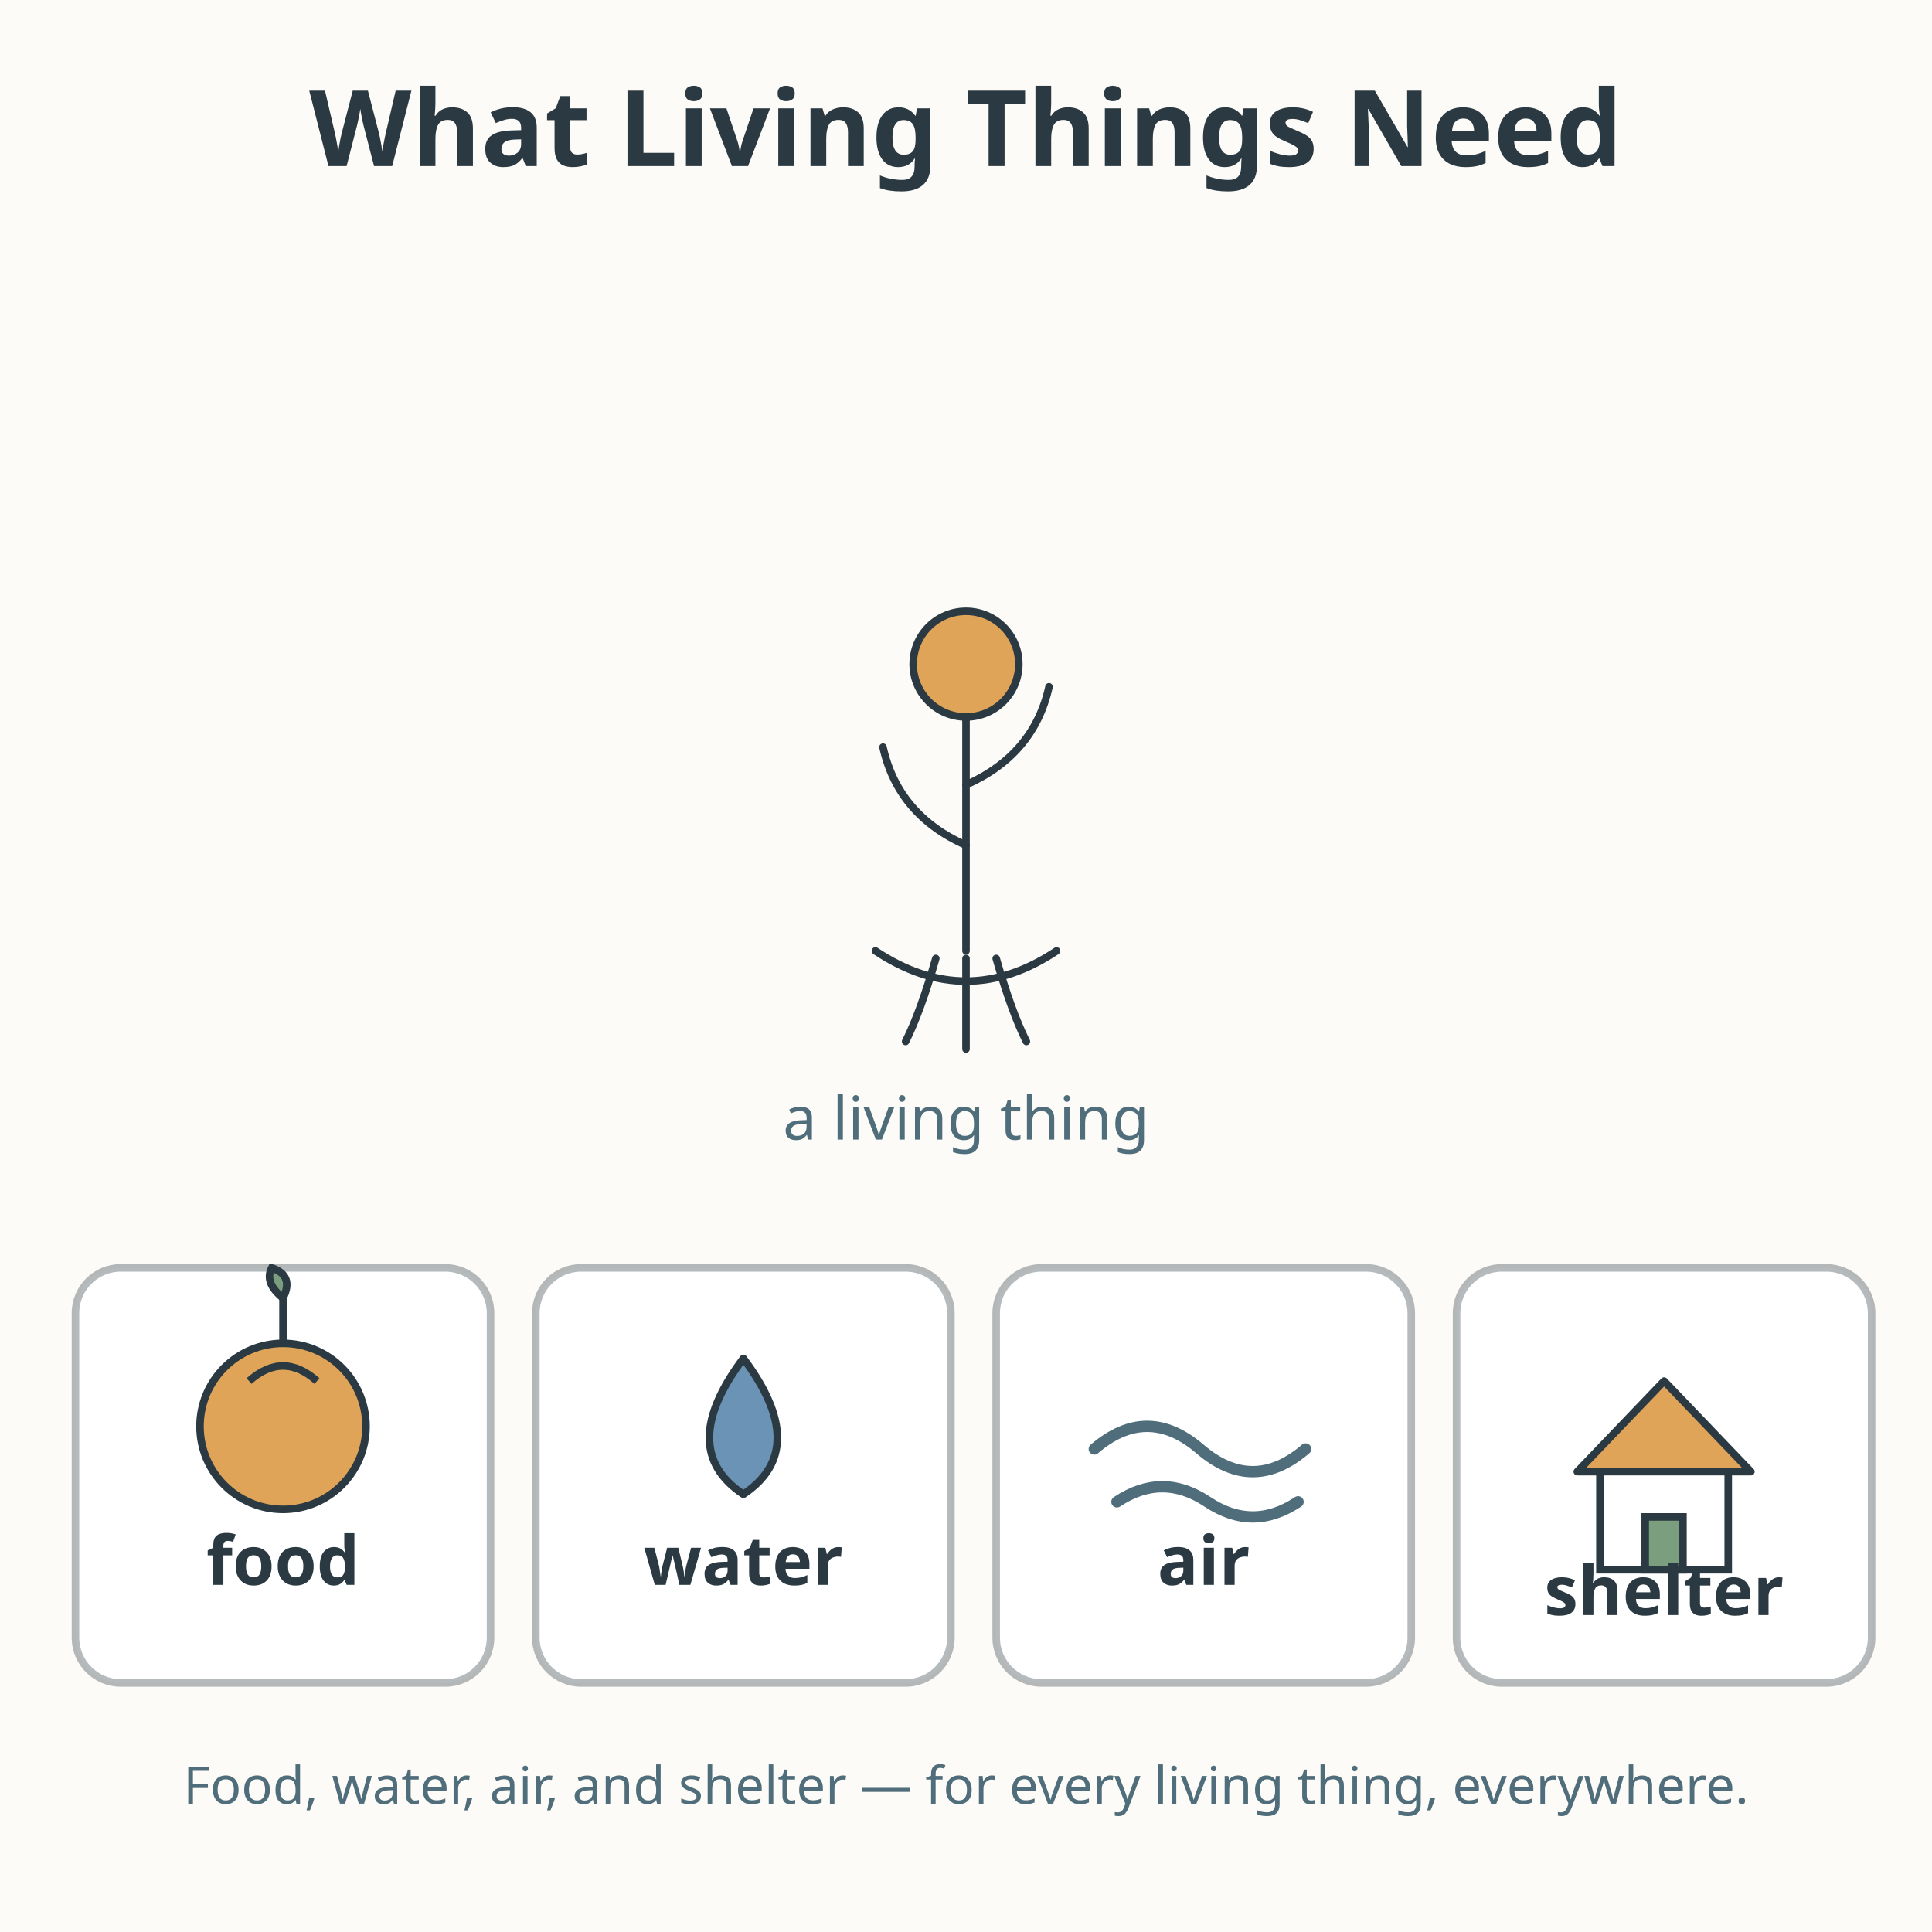
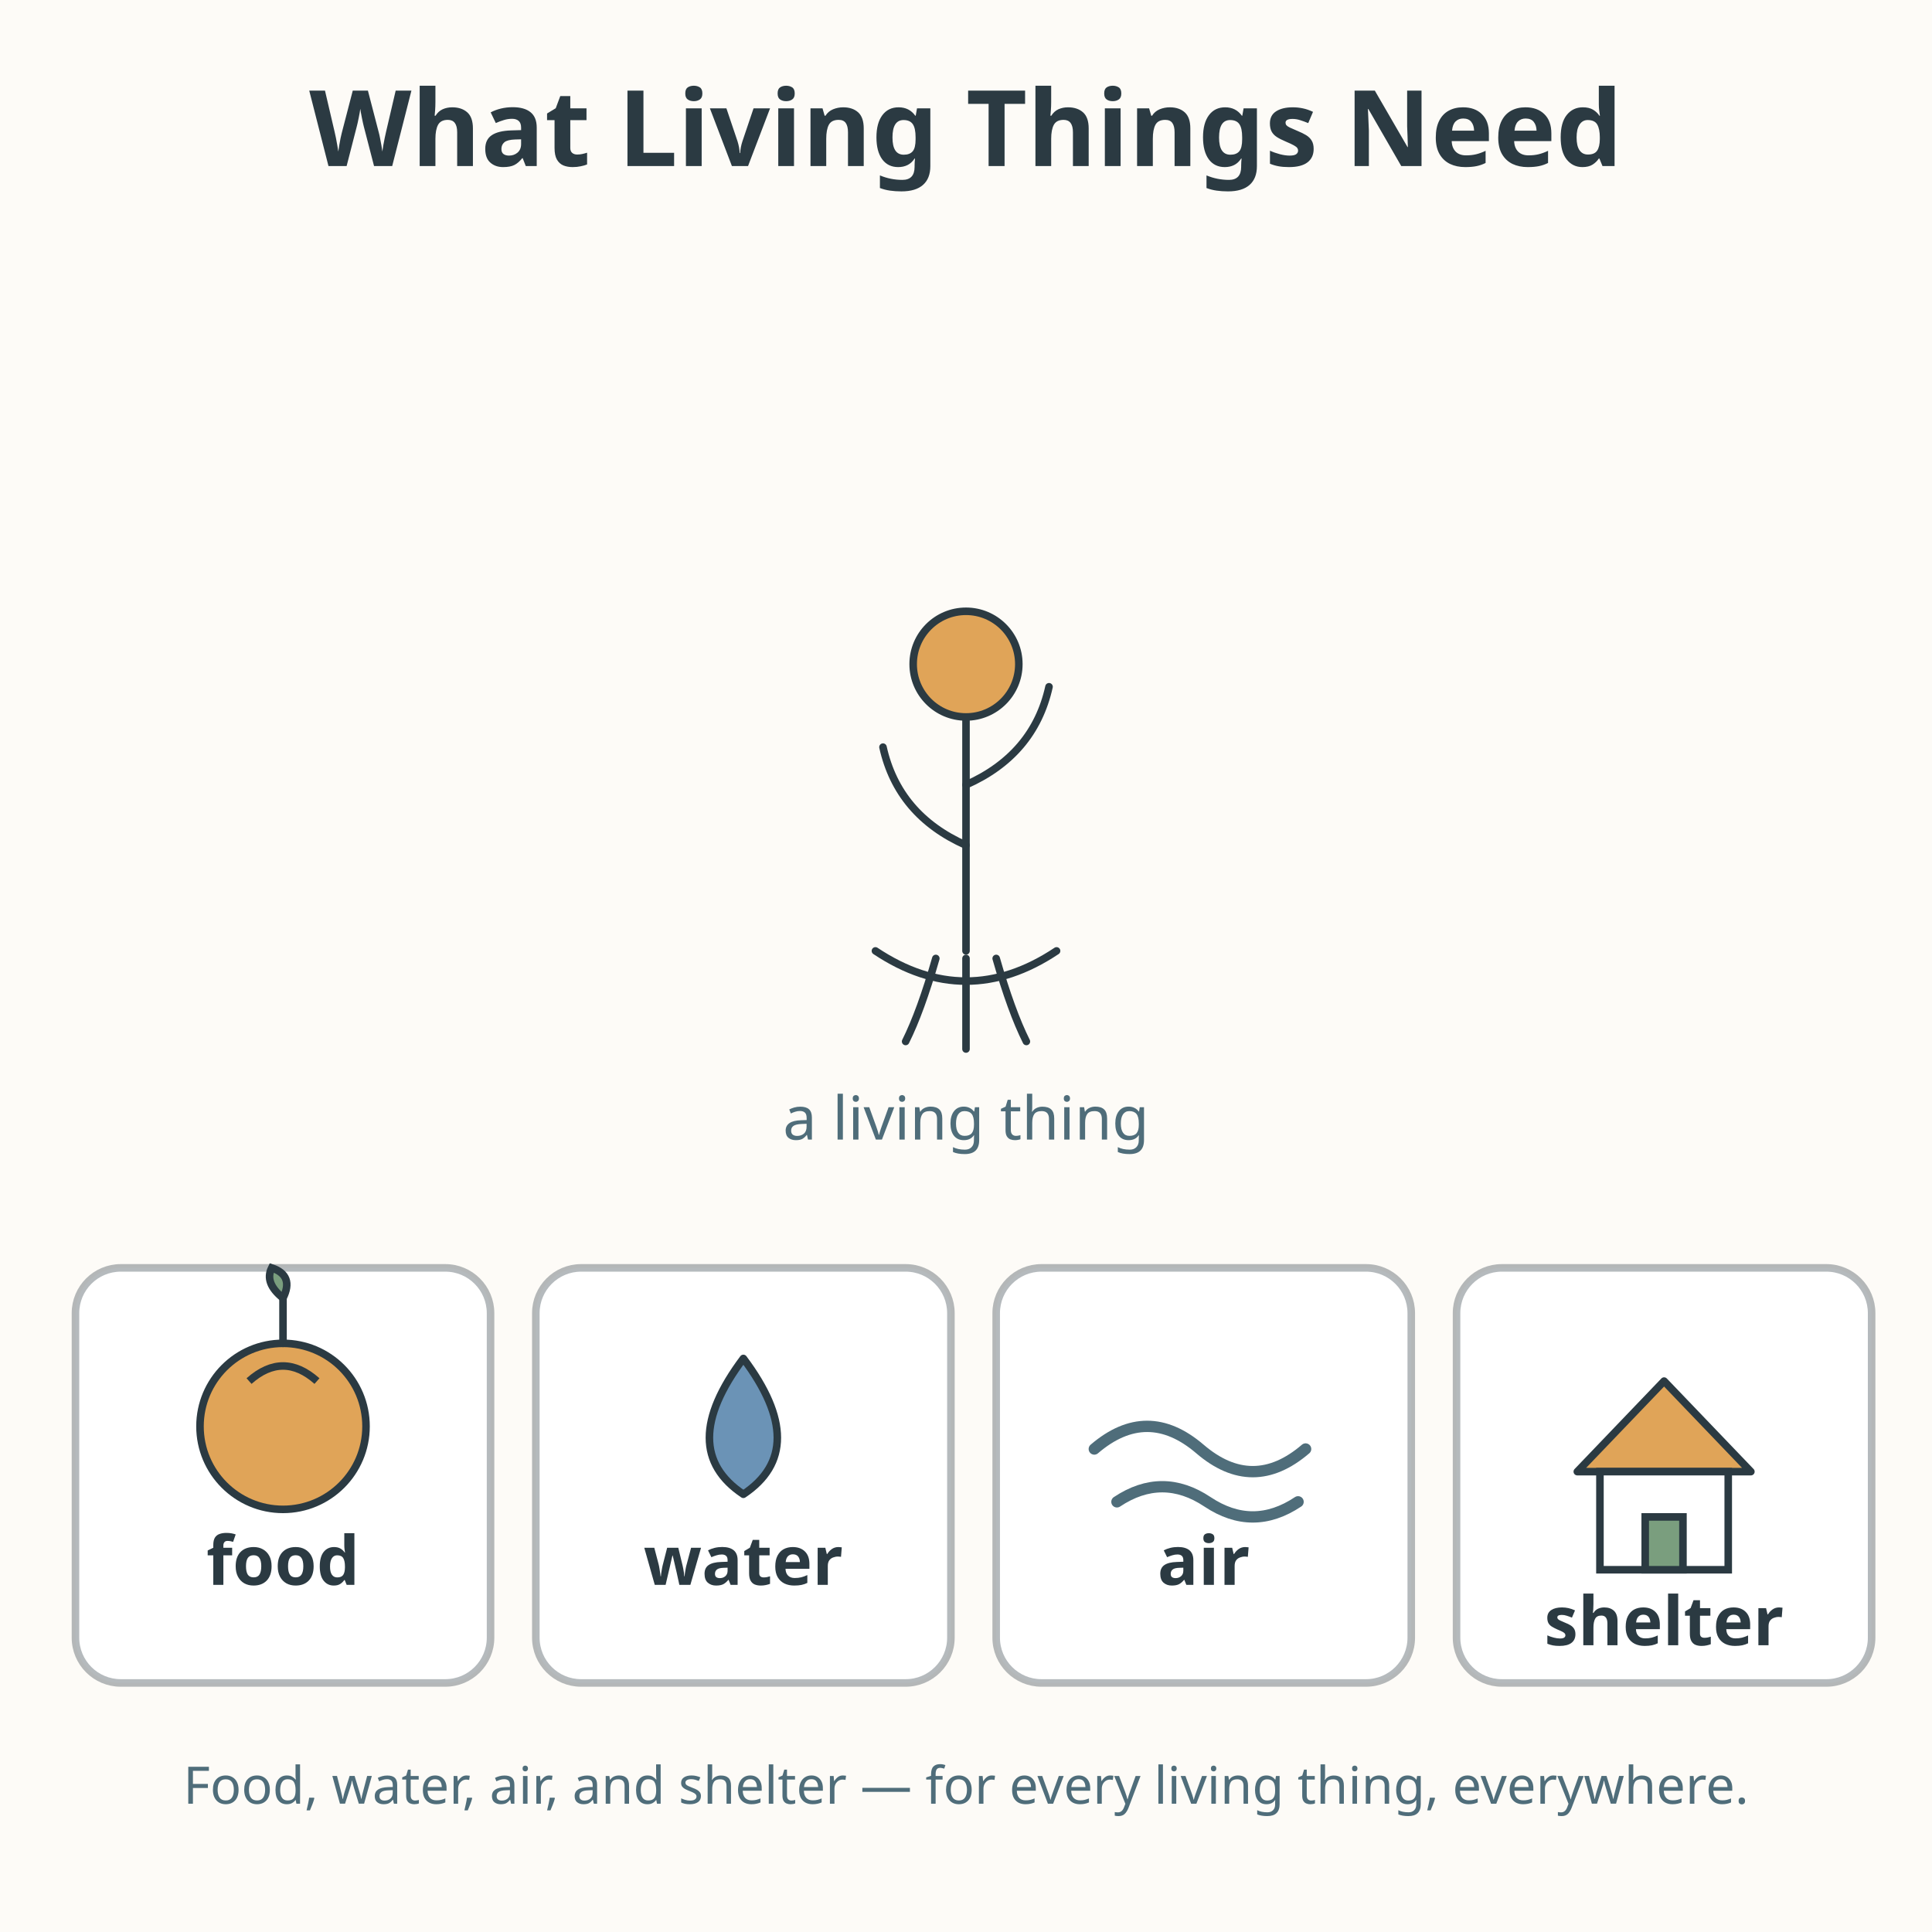
<svg xmlns="http://www.w3.org/2000/svg" viewBox="0 0 512 512" role="img" aria-labelledby="title-L-01-006-04-what-living-things-need desc-L-01-006-04-what-living-things-need">
  <rect width="512" height="512" fill="#fdfbf7" />
  <text x="256" y="44" text-anchor="middle" font-family="sans-serif" font-size="28" font-weight="bold" fill="#2b3a42">What Living Things Need</text>
  <g stroke="#2b3a42" stroke-width="2" stroke-linecap="round" fill="none">
    <line x1="256" y1="252" x2="256" y2="180" />
    <path d="M256 224 Q238 216 234 198" />
    <path d="M256 208 Q274 200 278 182" />
  </g>
  <circle cx="256" cy="176" r="14" fill="#e0a458" stroke="#2b3a42" stroke-width="2" />
  <path d="M232 252 Q256 268 280 252" fill="none" stroke="#2b3a42" stroke-width="2" stroke-linecap="round" />
  <g stroke="#2b3a42" stroke-width="2" stroke-linecap="round" fill="none">
    <path d="M248 254 Q244 268 240 276" />
    <path d="M256 254 Q256 270 256 278" />
    <path d="M264 254 Q268 268 272 276" />
  </g>
  <text x="256" y="302" text-anchor="middle" font-family="sans-serif" font-size="16" fill="#4f6d7a">a living thing</text>
  <g>
    <rect x="20" y="336" width="110" height="110" rx="12" fill="#ffffff" stroke="#2b3a42" stroke-width="2" stroke-opacity="0.35" />
    <g fill="#e0a458" stroke="#2b3a42" stroke-width="2" stroke-linejoin="round">
      <circle cx="75" cy="378" r="22" />
      <path d="M66 366 Q75 358 84 366" />
    </g>
    <line x1="75" y1="356" x2="75" y2="344" stroke="#2b3a42" stroke-width="2" stroke-linecap="round" />
    <path d="M75 344 Q70 340 72 336 Q78 338 75 344 Z" fill="#7a9e7e" stroke="#2b3a42" stroke-width="2" />
    <text x="75" y="420" text-anchor="middle" font-family="sans-serif" font-size="18" font-weight="bold" fill="#2b3a42">food</text>
    <rect x="142" y="336" width="110" height="110" rx="12" fill="#ffffff" stroke="#2b3a42" stroke-width="2" stroke-opacity="0.35" />
    <path d="M197 360 Q215 384 197 396 Q179 384 197 360 Z" fill="#6b93b6" stroke="#2b3a42" stroke-width="2" stroke-linejoin="round" />
    <text x="197" y="420" text-anchor="middle" font-family="sans-serif" font-size="18" font-weight="bold" fill="#2b3a42">water</text>
    <rect x="264" y="336" width="110" height="110" rx="12" fill="#ffffff" stroke="#2b3a42" stroke-width="2" stroke-opacity="0.35" />
    <g stroke="#4f6d7a" stroke-width="3" stroke-linecap="round" fill="none">
      <path d="M290 384 Q304 372 318 384 Q332 396 346 384" />
      <path d="M296 398 Q308 390 320 398 Q332 406 344 398" />
    </g>
    <text x="319" y="420" text-anchor="middle" font-family="sans-serif" font-size="18" font-weight="bold" fill="#2b3a42">air</text>
    <rect x="386" y="336" width="110" height="110" rx="12" fill="#ffffff" stroke="#2b3a42" stroke-width="2" stroke-opacity="0.35" />
    <path d="M418 390 L441 366 L464 390 Z" fill="#e0a458" stroke="#2b3a42" stroke-width="2" stroke-linejoin="round" />
    <rect x="424" y="390" width="34" height="26" fill="#ffffff" stroke="#2b3a42" stroke-width="2" />
    <rect x="436" y="402" width="10" height="14" fill="#7a9e7e" stroke="#2b3a42" stroke-width="2" />
-     <text x="441" y="428" text-anchor="middle" font-family="sans-serif" font-size="18" font-weight="bold" fill="#2b3a42">shelter</text>
+     <text x="441" y="436" text-anchor="middle" font-family="sans-serif" font-size="18" font-weight="bold" fill="#2b3a42">shelter</text>
  </g>
  <text x="256" y="478" text-anchor="middle" font-family="sans-serif" font-size="13.7" fill="#4f6d7a">Food, water, air, and shelter — for every living thing, everywhere.</text>
</svg>
